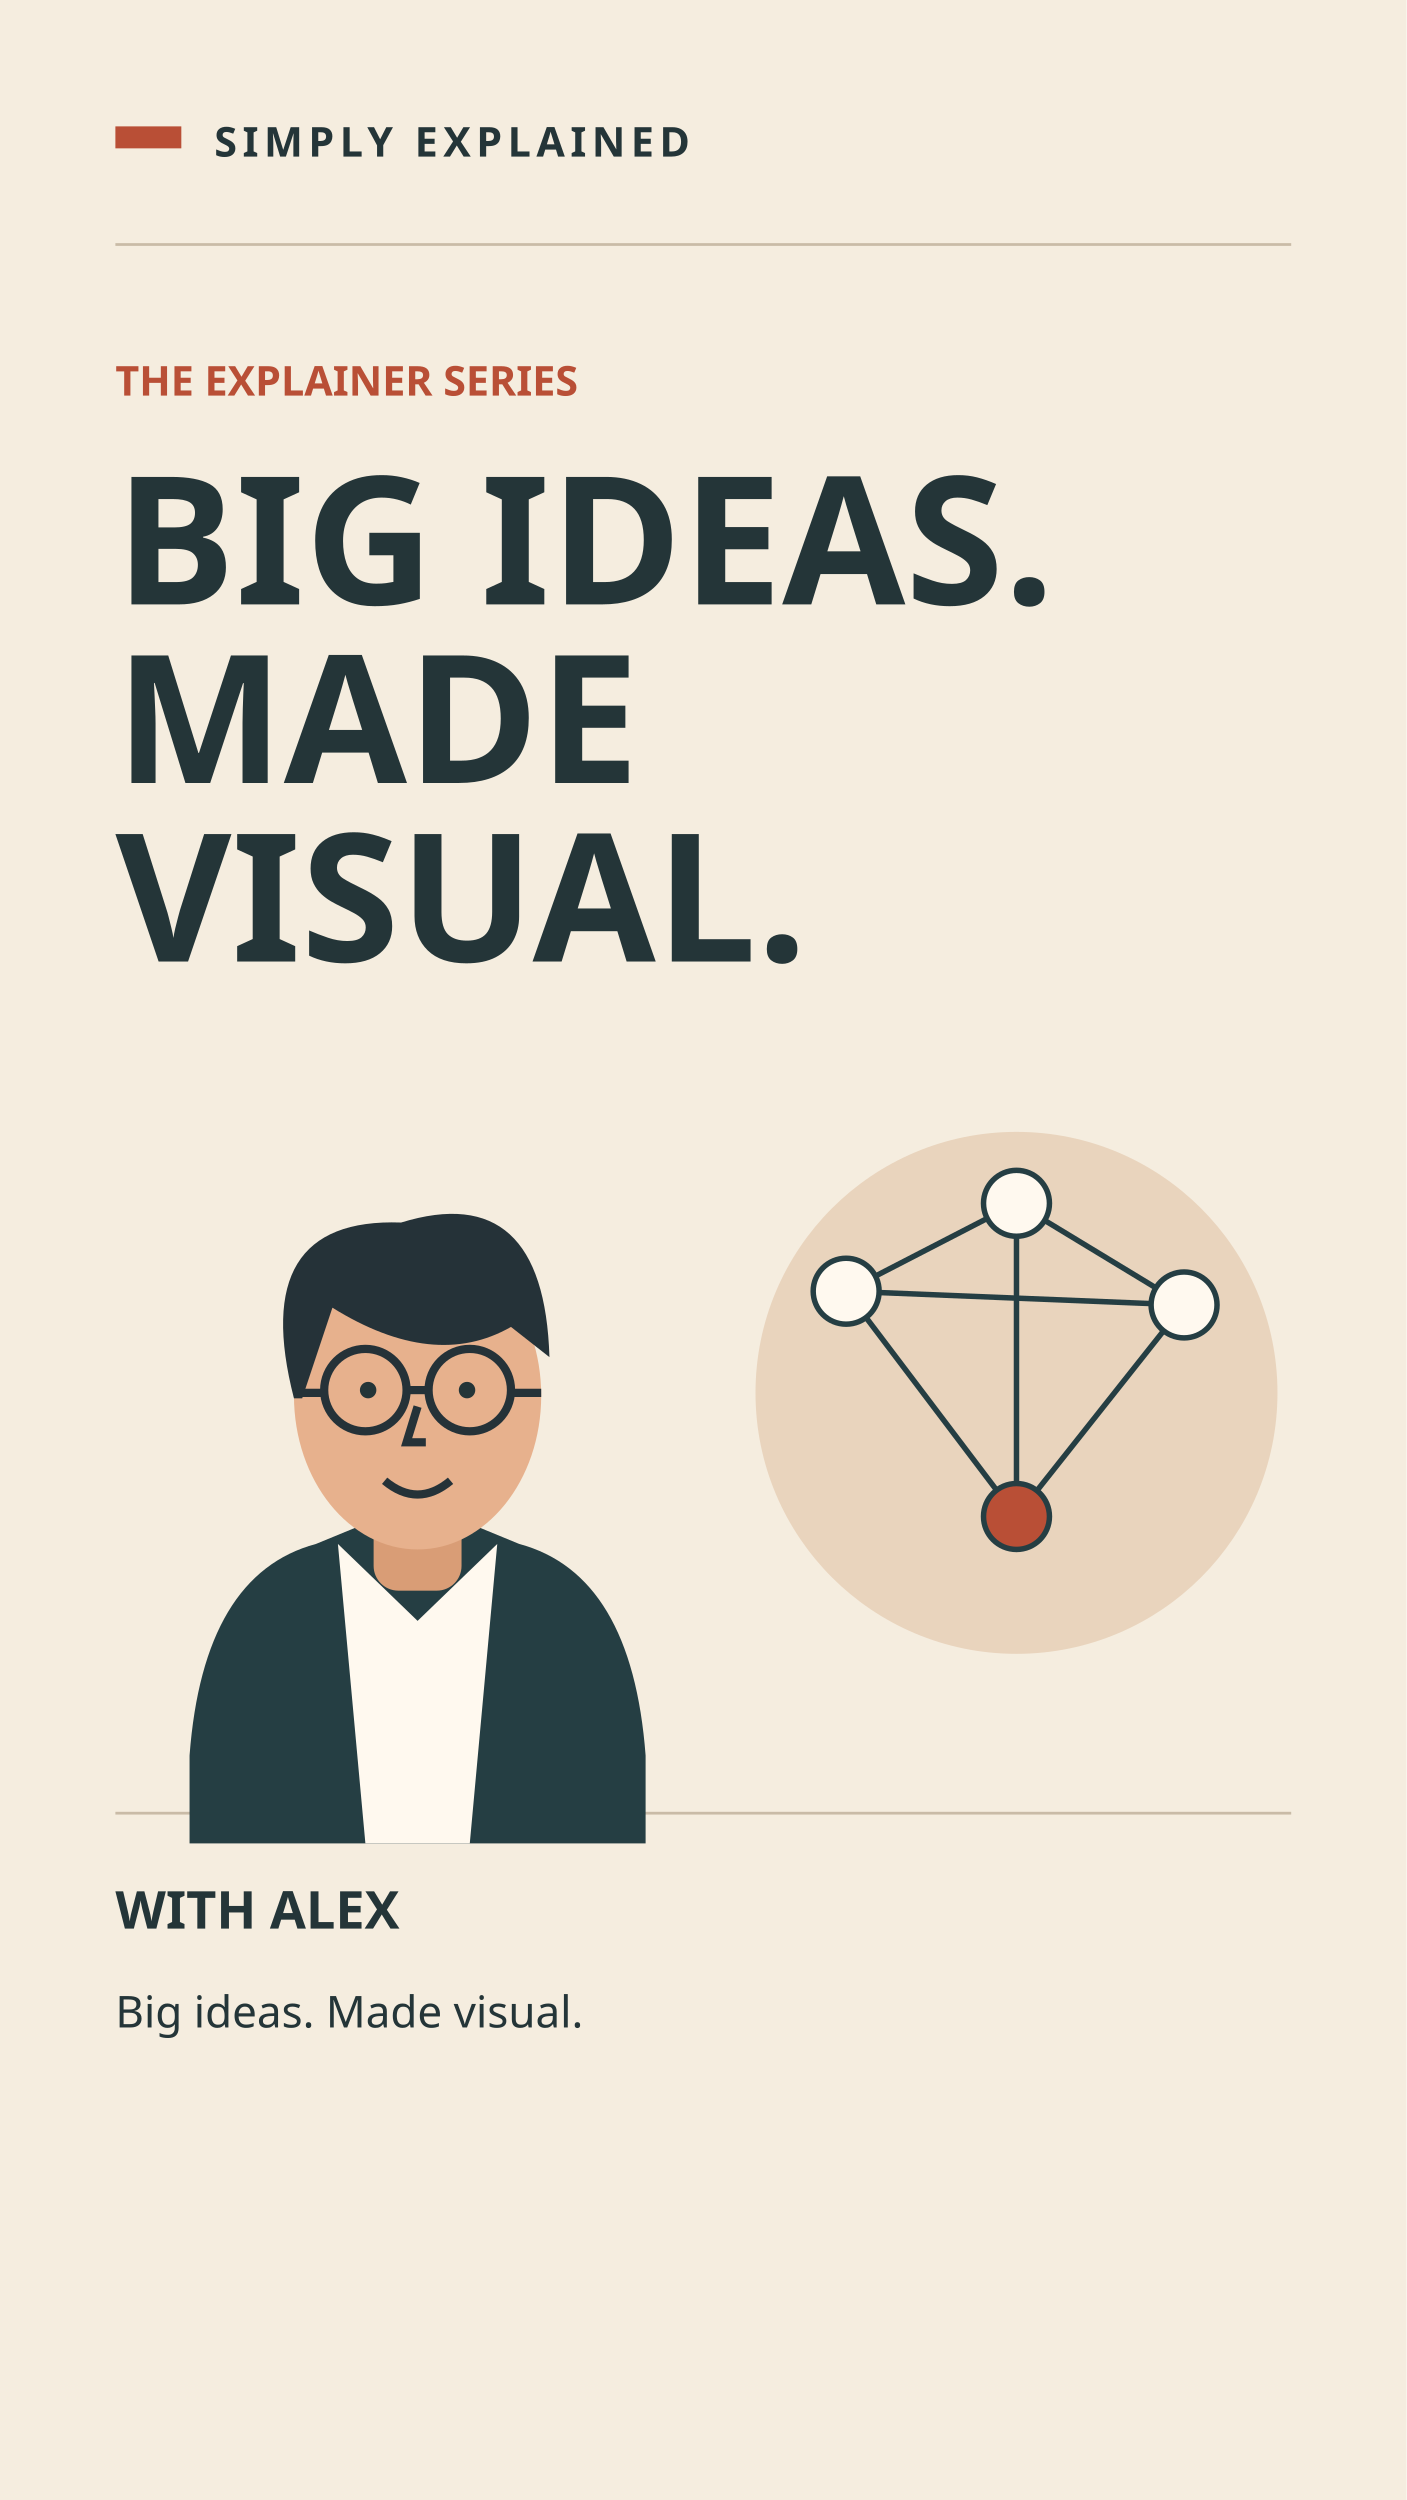
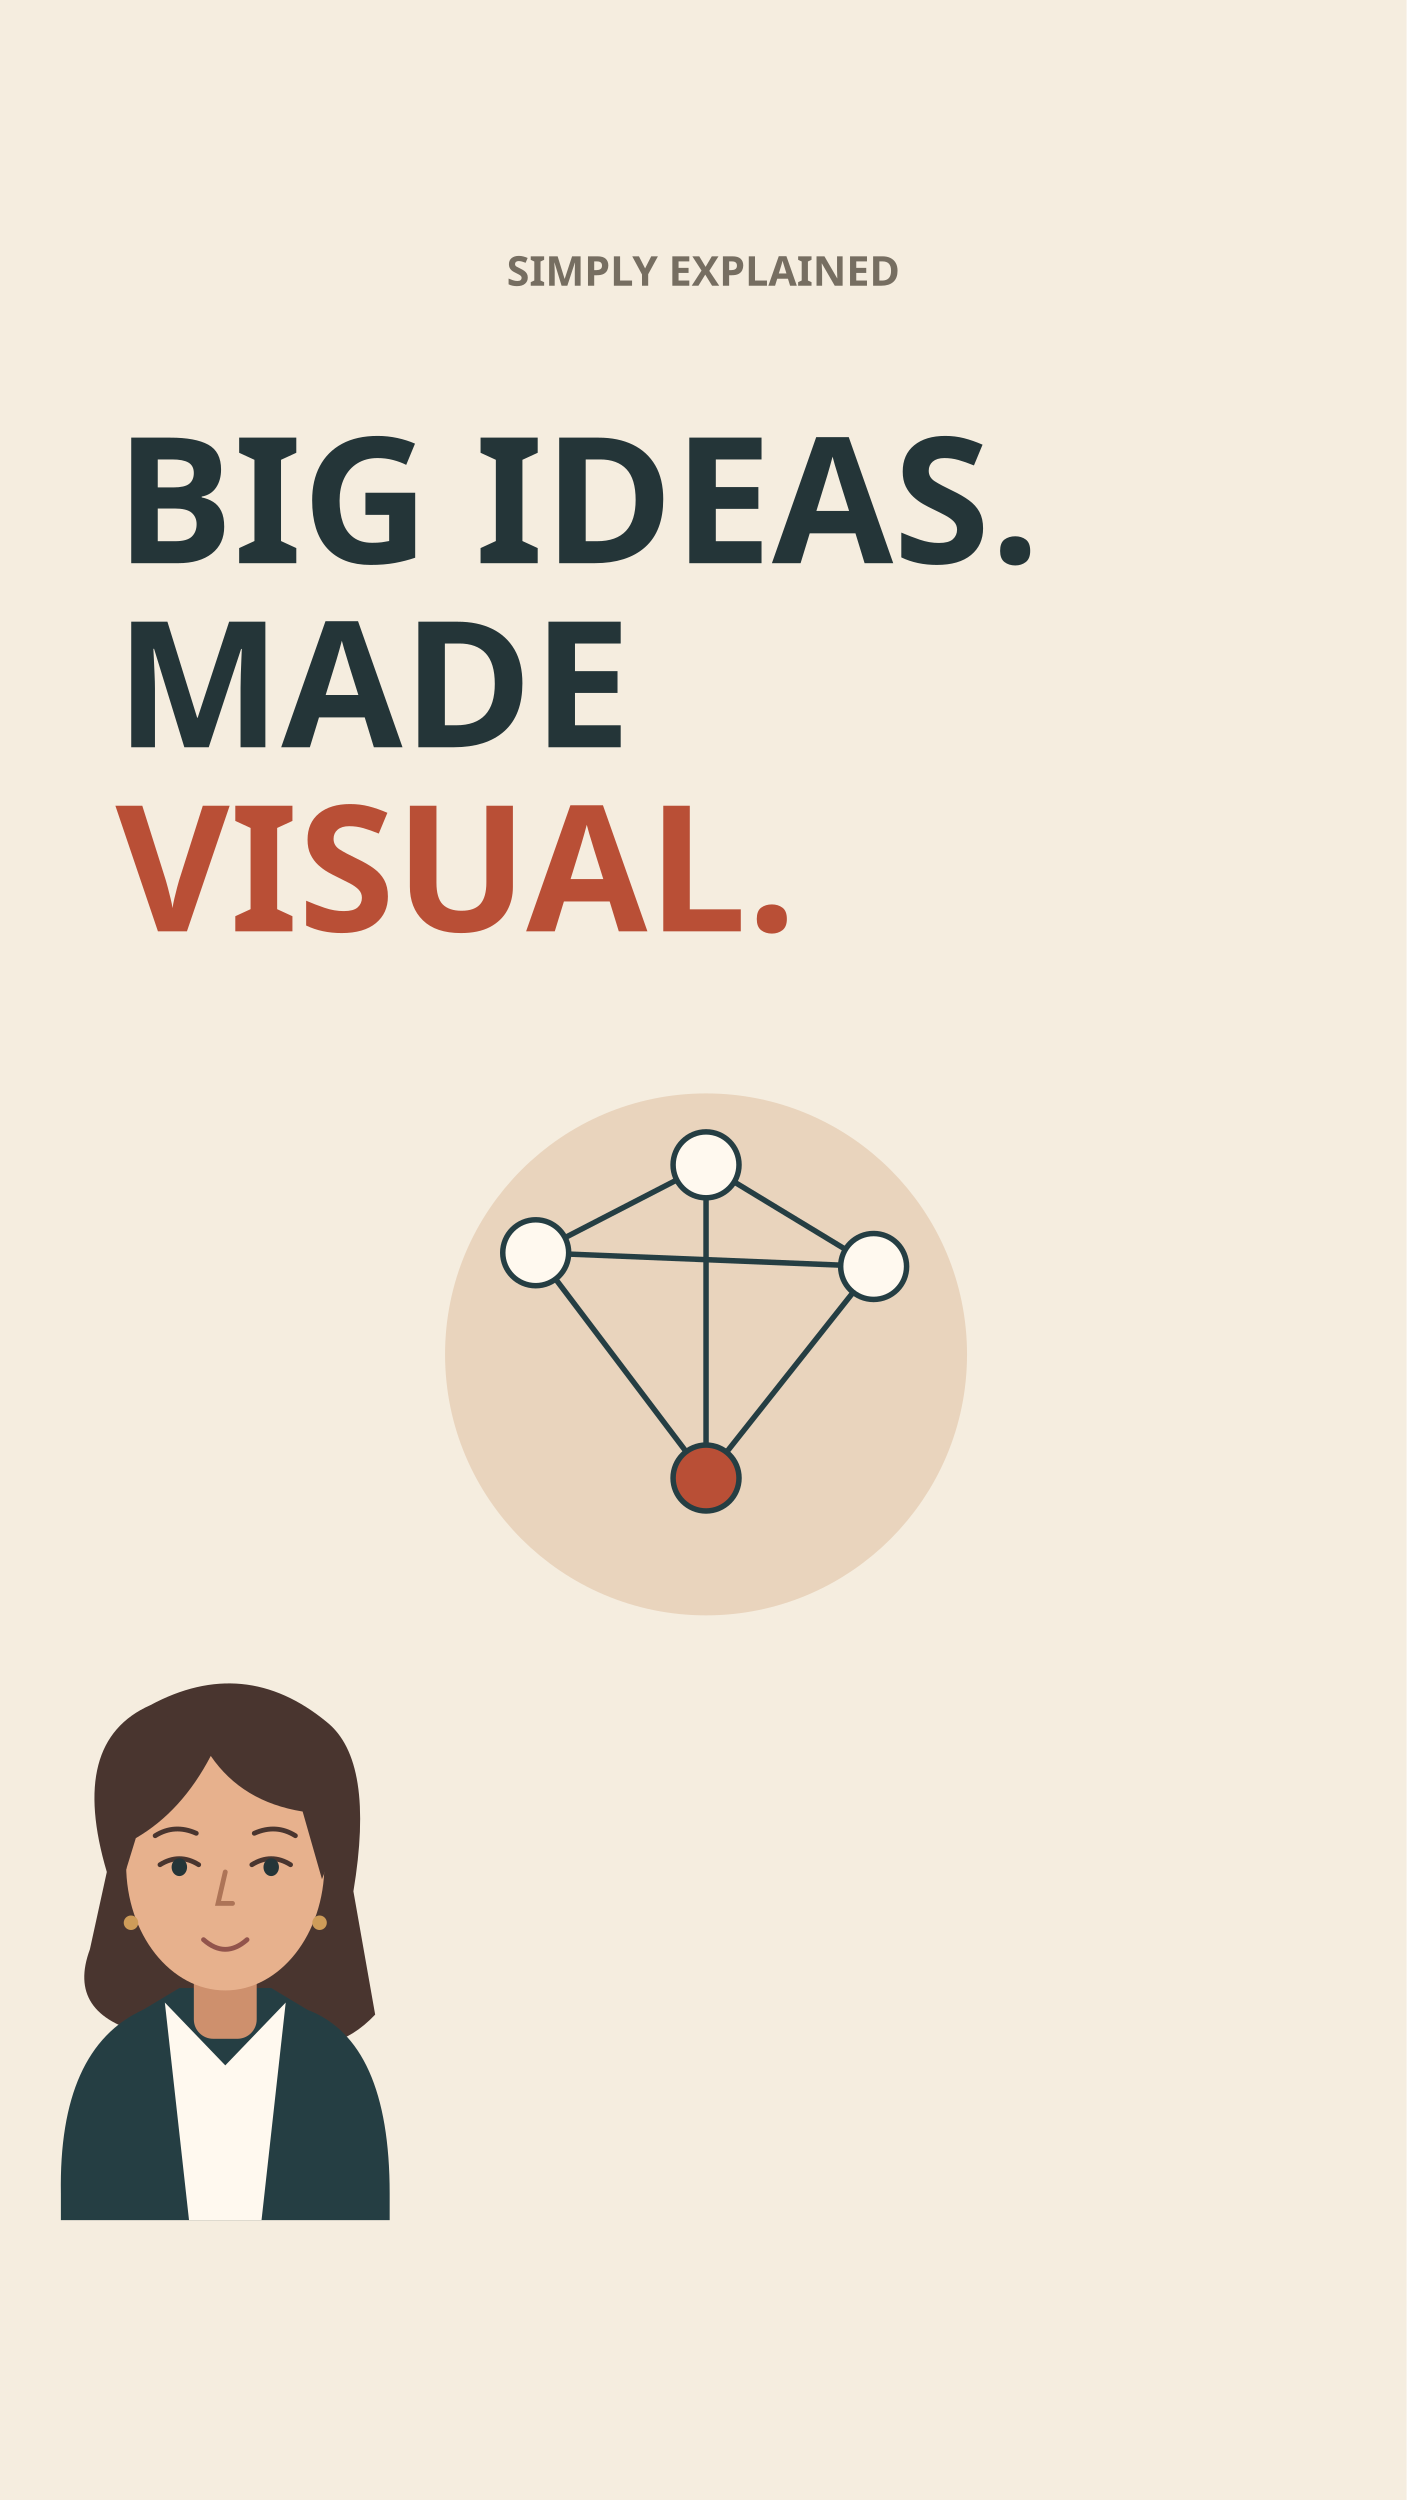
<svg xmlns="http://www.w3.org/2000/svg" width="512" height="910" viewBox="0 0 512 910">
  <rect width="512" height="910" fill="#F5EDDF" />
-   <path d="M42 89H470M42 660H470" stroke="#C9BBA7" />
-   <rect x="42" y="46" width="24" height="8" fill="#B94F36" />
-   <g fill="#243538" font-family="system-ui,sans-serif">
-     <text x="78" y="57" font-size="15" font-weight="700" letter-spacing="2">SIMPLY EXPLAINED</text>
-     <text x="42" y="144" font-size="15" fill="#B94F36" font-weight="700">THE EXPLAINER SERIES</text>
-     <text x="42" y="220" font-size="65" font-weight="800">BIG IDEAS.</text>
-     <text x="42" y="285" font-size="65" font-weight="800">MADE</text>
-     <text x="42" y="350" font-size="65" font-weight="800">VISUAL.</text>
+   <g font-family="system-ui,sans-serif" fill="#243538">
+     <text x="256" y="104" text-anchor="middle" font-size="15" fill="#766E61" font-weight="700">SIMPLY EXPLAINED</text>
+     <text x="42" y="205" font-size="64" font-weight="850">BIG IDEAS.</text>
+     <text x="42" y="272" font-size="64" font-weight="850">MADE</text>
+     <text x="42" y="339" font-size="64" font-weight="850" fill="#B94F36">VISUAL.</text>
  </g>
-   <circle cx="370" cy="507" r="95" fill="#E9D4BD" />
-   <g transform="translate(152 528)">
-     <path d="M-83 111Q-78 45 -37 34L-20 27H20L37 34Q78 45 83 111V143H-83Z" fill="#253E43" />
-     <path d="M-29 34L0 62 29 34 19 143H-19Z" fill="#FFF9EF" />
-     <rect x="-16" y="12" width="32" height="39" rx="9" fill="#D99D76" />
-     <ellipse cy="-20" rx="45" ry="56" fill="#E7B18D" />
-     <path d="M-45 -19Q-62 -85 -6 -83Q46 -99 48 -34L34 -45Q6 -29 -31 -52L-42 -19Z" fill="#253238" />
-     <g stroke="#253238" fill="none" stroke-width="3">
-       <circle cx="-19" cy="-22" r="15" />
-       <circle cx="19" cy="-22" r="15" />
-       <path d="M-4 -22H4M-34 -21H-45M34 -21H45M0 -16L-4 -3H3M-12 11Q0 21 12 11" />
+   <circle cx="257" cy="493" r="95" fill="#E9D4BD" />
+   <g stroke="#253E43" stroke-width="2" fill="#FFF9EF">
+     <path d="M195 456L257 424 318 461 257 538 195 456M257 424V538M195 456L318 461" fill="none" />
+     <circle cx="195" cy="456" r="12" />
+     <circle cx="257" cy="424" r="12" />
+     <circle cx="318" cy="461" r="12" />
+     <circle cx="257" cy="538" r="12" fill="#B94F36" />
+   </g>
+   <g transform="translate(82 699) scale(.88)">
+     <path d="M-49 -20 Q-65 -74 -31 -89 Q8 -110 42 -82 Q62 -66 53 -12 L62 39 Q44 58 22 48 L-33 47 Q-66 39 -56 12Z" fill="#49352F" />
+     <path d="M-68 113 Q-69 53 -34 37 L-19 28 H19 L34 37 Q68 50 68 113 V124 H-68Z" fill="#253E43" />
+     <path d="M-25 34 L0 60 25 34 15 124 H-15Z" fill="#FFF9EF" />
+     <rect x="-13" y="15" width="26" height="34" rx="8" fill="#CE906D" />
+     <ellipse cy="-23" rx="41" ry="52" fill="#E7B18D" />
+     <path d="M-41 -21 Q-53 -73 -20 -86 Q18 -101 41 -67 Q53 -49 40 -17 L32 -45 Q7 -49 -6 -68 Q-18 -45 -37 -34Z" fill="#49352F" />
+     <g fill="#CE9C59">
+       <circle cx="-39" cy="1" r="3" />
+       <circle cx="39" cy="1" r="3" />
+     </g>
+     <g stroke="#49352F" stroke-width="2" fill="none" stroke-linecap="round">
+       <path d="M-29 -35 Q-21 -40 -12 -36 M12 -36 Q21 -40 29 -35 M-27 -23Q-19 -28 -11 -23 M11 -23Q19 -28 27 -23" />
+       <path d="M0 -20 L-3 -7 H3" stroke="#AD7457" />
+       <path d="M-9 8 Q0 16 9 8" stroke="#92544C" />
    </g>
    <g fill="#243538">
-       <circle cx="-18" cy="-22" r="3" />
-       <circle cx="18" cy="-22" r="3" />
+       <ellipse cx="-19" cy="-22" rx="3.2" ry="3.7" />
+       <ellipse cx="19" cy="-22" rx="3.2" ry="3.7" />
    </g>
  </g>
-   <g stroke="#253E43" stroke-width="2" fill="#FFF9EF">
-     <path d="M308 470L370 438 431 475 370 552 308 470M370 438V552M308 470L431 475" fill="none" />
-     <circle cx="308" cy="470" r="12" />
-     <circle cx="370" cy="438" r="12" />
-     <circle cx="431" cy="475" r="12" />
-     <circle cx="370" cy="552" r="12" fill="#B94F36" />
-   </g>
-   <g font-family="system-ui,sans-serif" fill="#243538">
-     <text x="42" y="702" font-size="19" font-weight="700">WITH ALEX</text>
-     <text x="42" y="738" font-size="16">Big ideas. Made visual.</text>
-   </g>
</svg>
